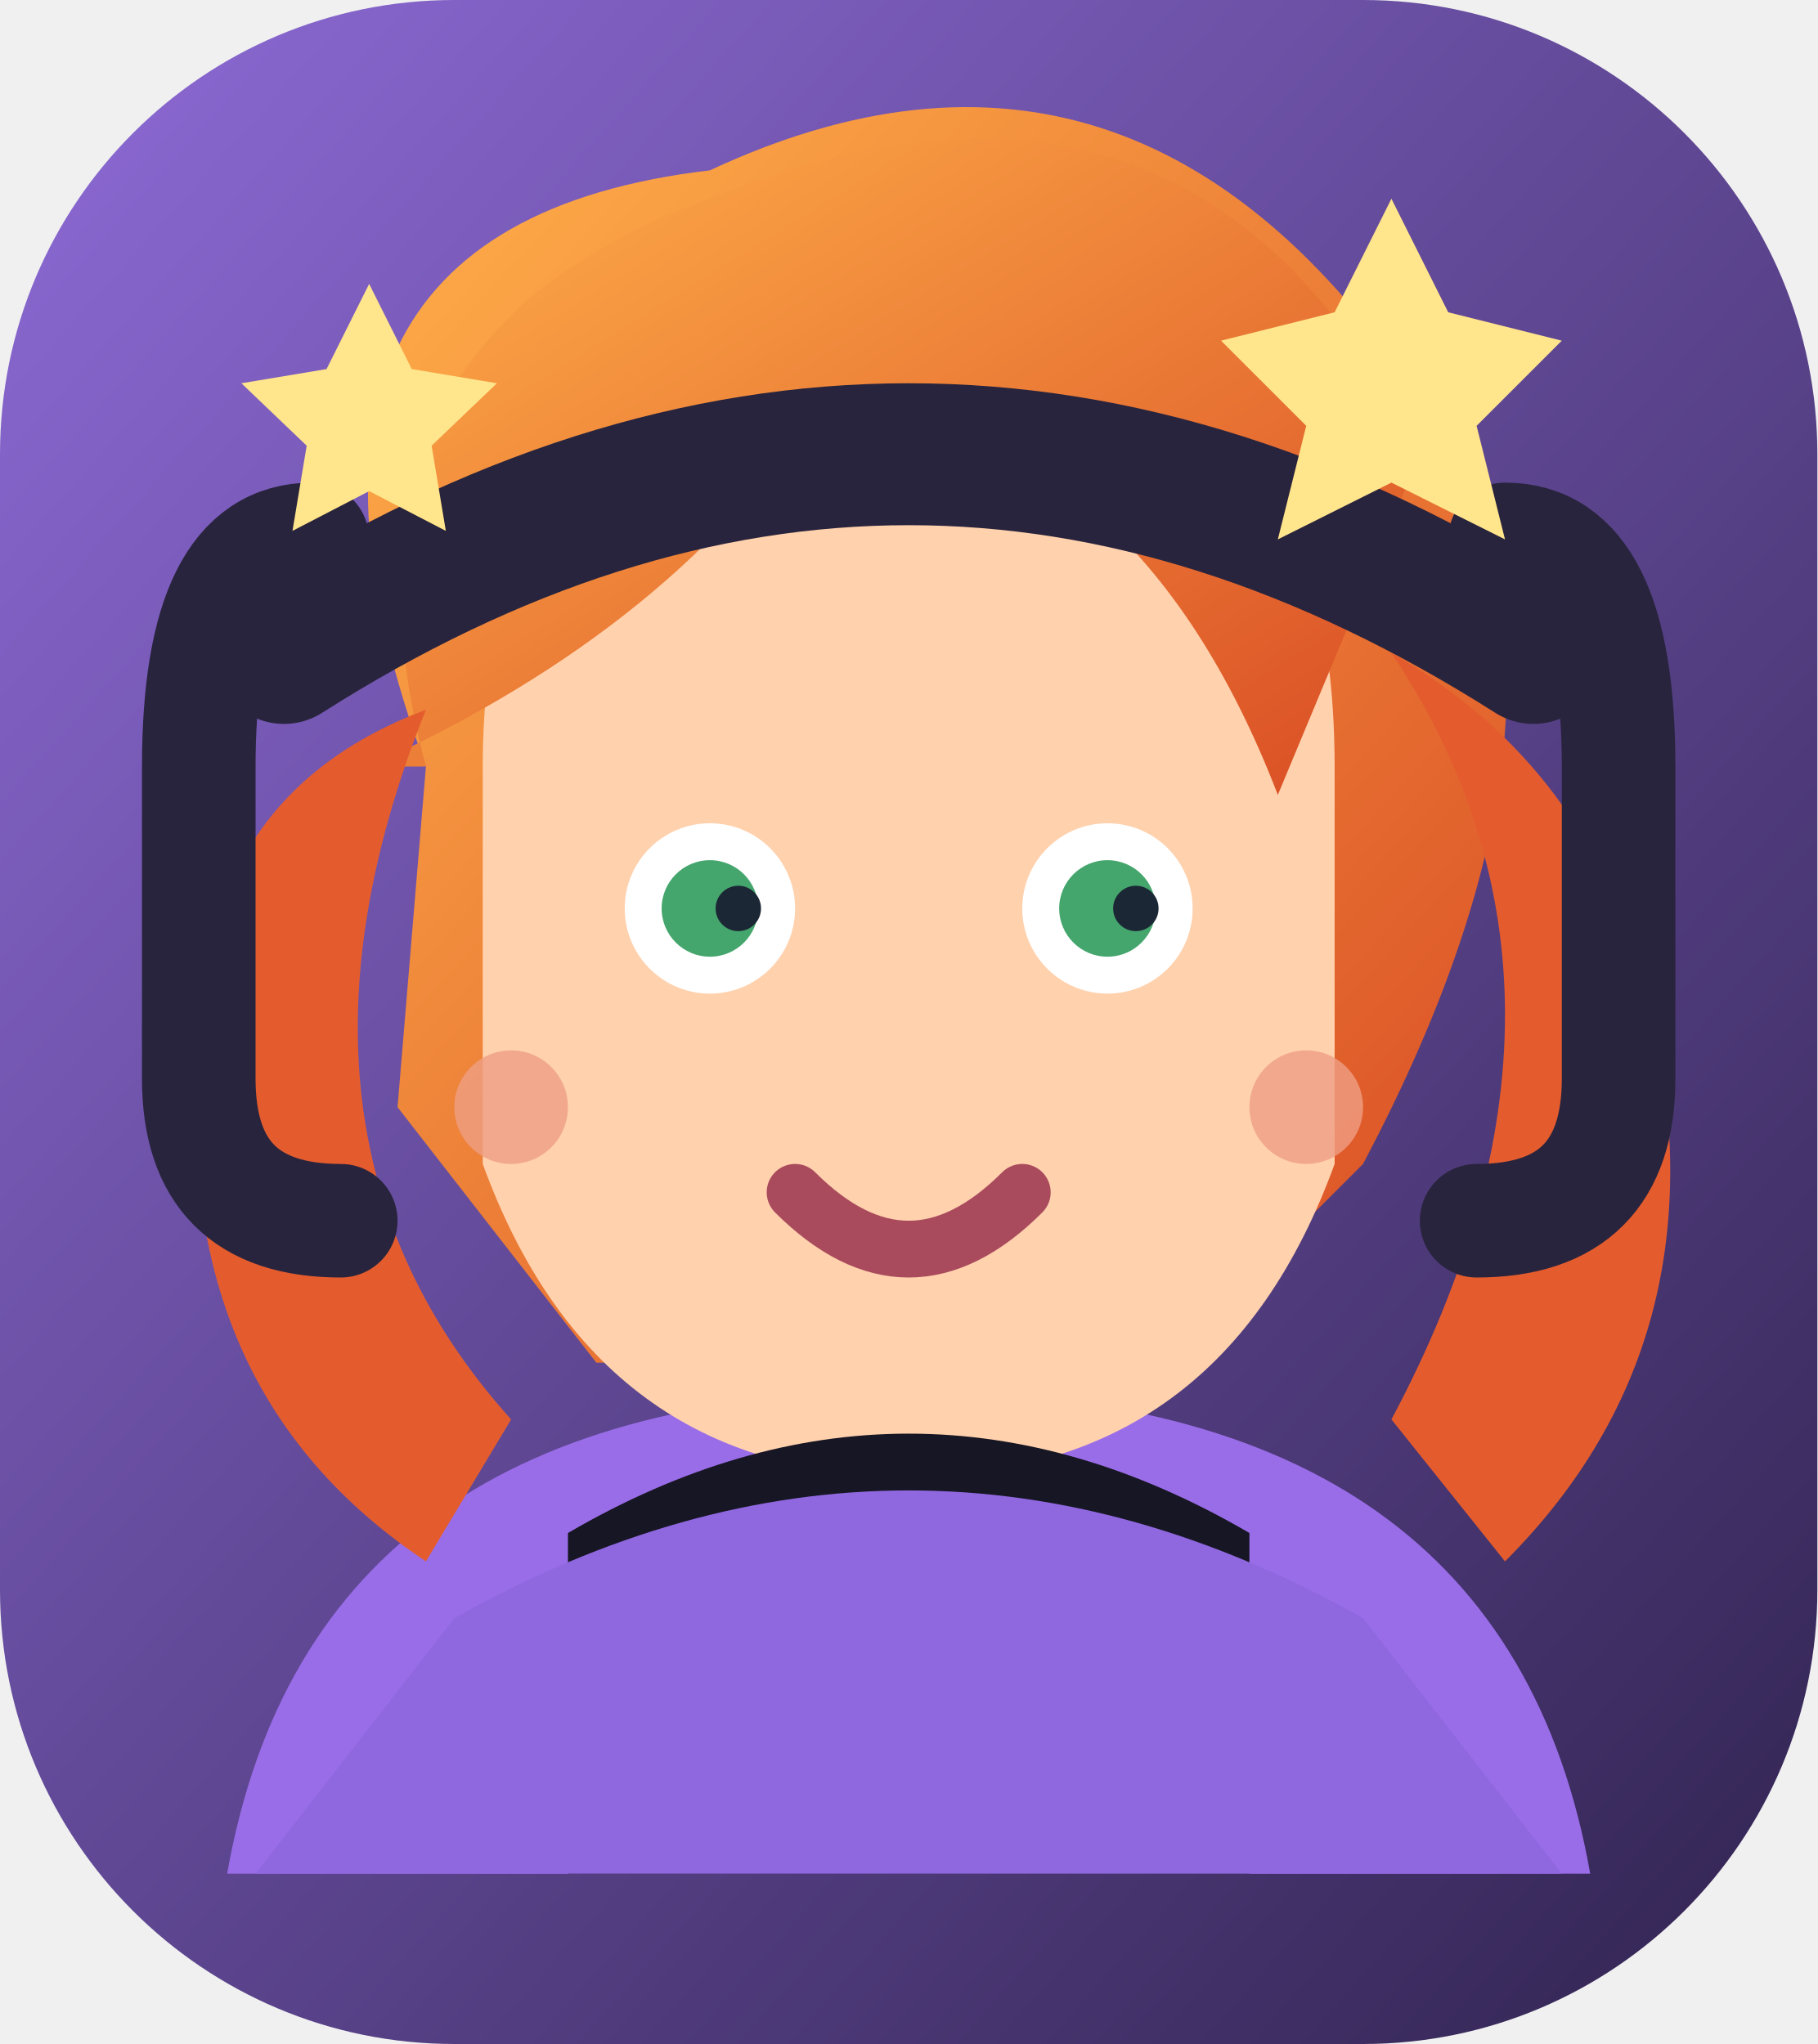
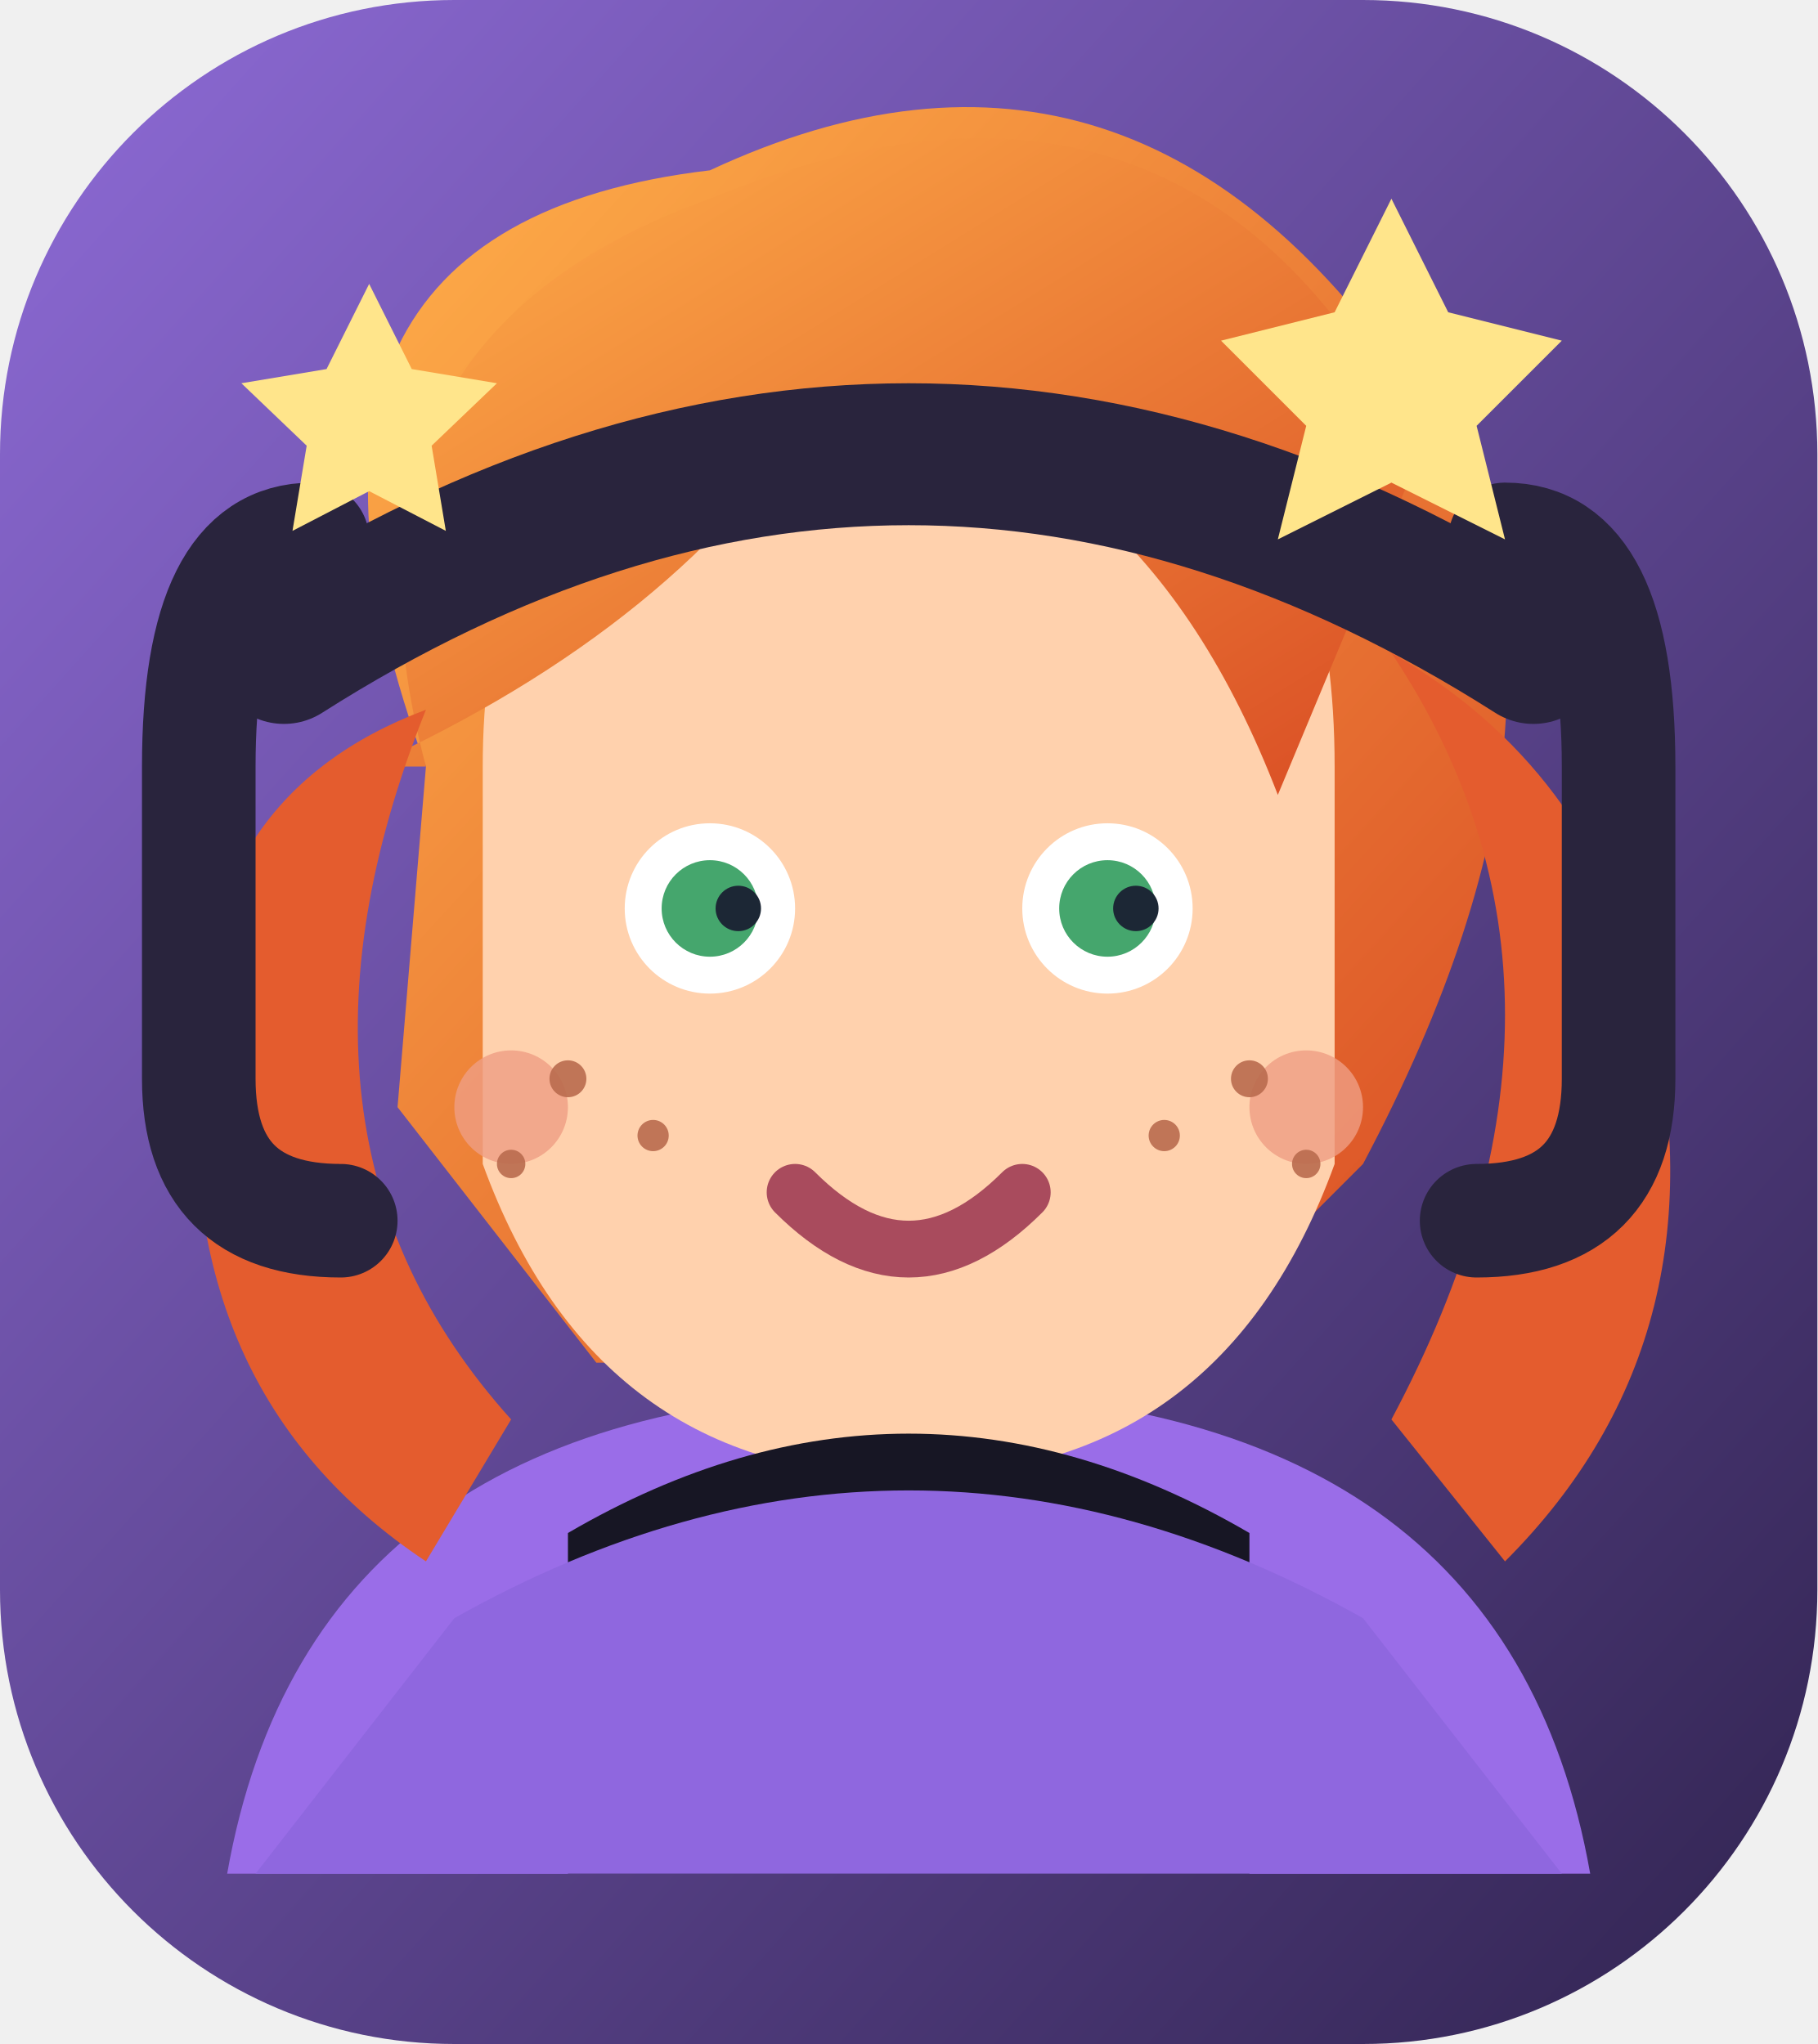
<svg xmlns="http://www.w3.org/2000/svg" viewBox="0 0 64 72" role="img" aria-label="Катти — рыжеволосая помощница PWA Studio">
  <defs>
    <linearGradient id="bg" x2="1" y2="1">
      <stop stop-color="#8e6bd7" />
      <stop offset="1" stop-color="#30234f" />
    </linearGradient>
    <linearGradient id="hair" x2="1" y2="1">
      <stop stop-color="#ffb04a" />
      <stop offset="1" stop-color="#d94c24" />
    </linearGradient>
  </defs>
  <rect width="64" height="72" rx="16" fill="url(#bg)" />
  <path d="M8 66q3-17 24-17t24 17" fill="#9a6de8" />
  <path d="M15 27Q8 8 25 6q15-7 25 8 7 10-2 27l-7 7H21l-7-9Z" fill="url(#hair)" />
  <path d="M17 27q0-15 15-16 15 0 15 16v14q-4 11-15 11T17 41Z" fill="#ffd1ad" />
  <path d="M15 27Q11 12 25 7q17-7 25 9l-5 12q-5-13-16-14-5 8-16 13Z" fill="url(#hair)" />
  <path d="M15 25q-6 15 3 25l-3 5q-9-6-8-18 0-9 8-12M49 23q8 12 0 27l4 5q8-8 5-20-2-8-9-12" fill="#e45c2e" />
  <path d="M11 19q-4 0-4 8v11q0 5 5 5M53 19q4 0 4 8v11q0 5-5 5" fill="none" stroke="#29243d" stroke-width="4" stroke-linecap="round" />
  <path d="M10 23q22-14 44 0" fill="none" stroke="#29243d" stroke-width="5" stroke-linecap="round" />
  <circle cx="25" cy="32" r="3" fill="#fff" />
  <circle cx="39" cy="32" r="3" fill="#fff" />
  <circle cx="25" cy="32" r="1.7" fill="#45a66d" />
  <circle cx="39" cy="32" r="1.7" fill="#45a66d" />
  <circle cx="26" cy="32" r=".8" fill="#1c2735" />
  <circle cx="40" cy="32" r=".8" fill="#1c2735" />
  <path d="M28 42q4 4 8 0" fill="none" stroke="#a94b5d" stroke-width="2" stroke-linecap="round" />
  <circle cx="18" cy="39" r="2" fill="#ef9d83" opacity=".8" />
  <circle cx="46" cy="39" r="2" fill="#ef9d83" opacity=".8" />
+   <g fill="#b96b4e" opacity=".9">
+     <circle cx="20" cy="38" r=".65" />
+     <circle cx="23" cy="40" r=".55" />
+     <circle cx="18" cy="41" r=".5" />
+     <circle cx="44" cy="38" r=".65" />
+     <circle cx="41" cy="40" r=".55" />
+     <circle cx="46" cy="41" r=".5" />
+   </g>
  <path d="M20 54q12-7 24 0v12H20Z" fill="#171624" />
+   <text x="32" y="62" text-anchor="middle" font-family="Arial,sans-serif" font-size="3.2" font-weight="700" fill="#ffffff">PWA</text>
  <path d="M16 57q16-9 32 0l7 9H9Z" fill="#8f67df" />
  <path d="m49 7 2 4 4 1-3 3 1 4-4-2-4 2 1-4-3-3 4-1Z" fill="#ffe58b" />
  <path d="m13 10 1.5 3 3 .5-2.3 2.2.5 3-2.7-1.4-2.7 1.4.5-3-2.3-2.2 3-.5Z" fill="#ffe58b" />
</svg>
